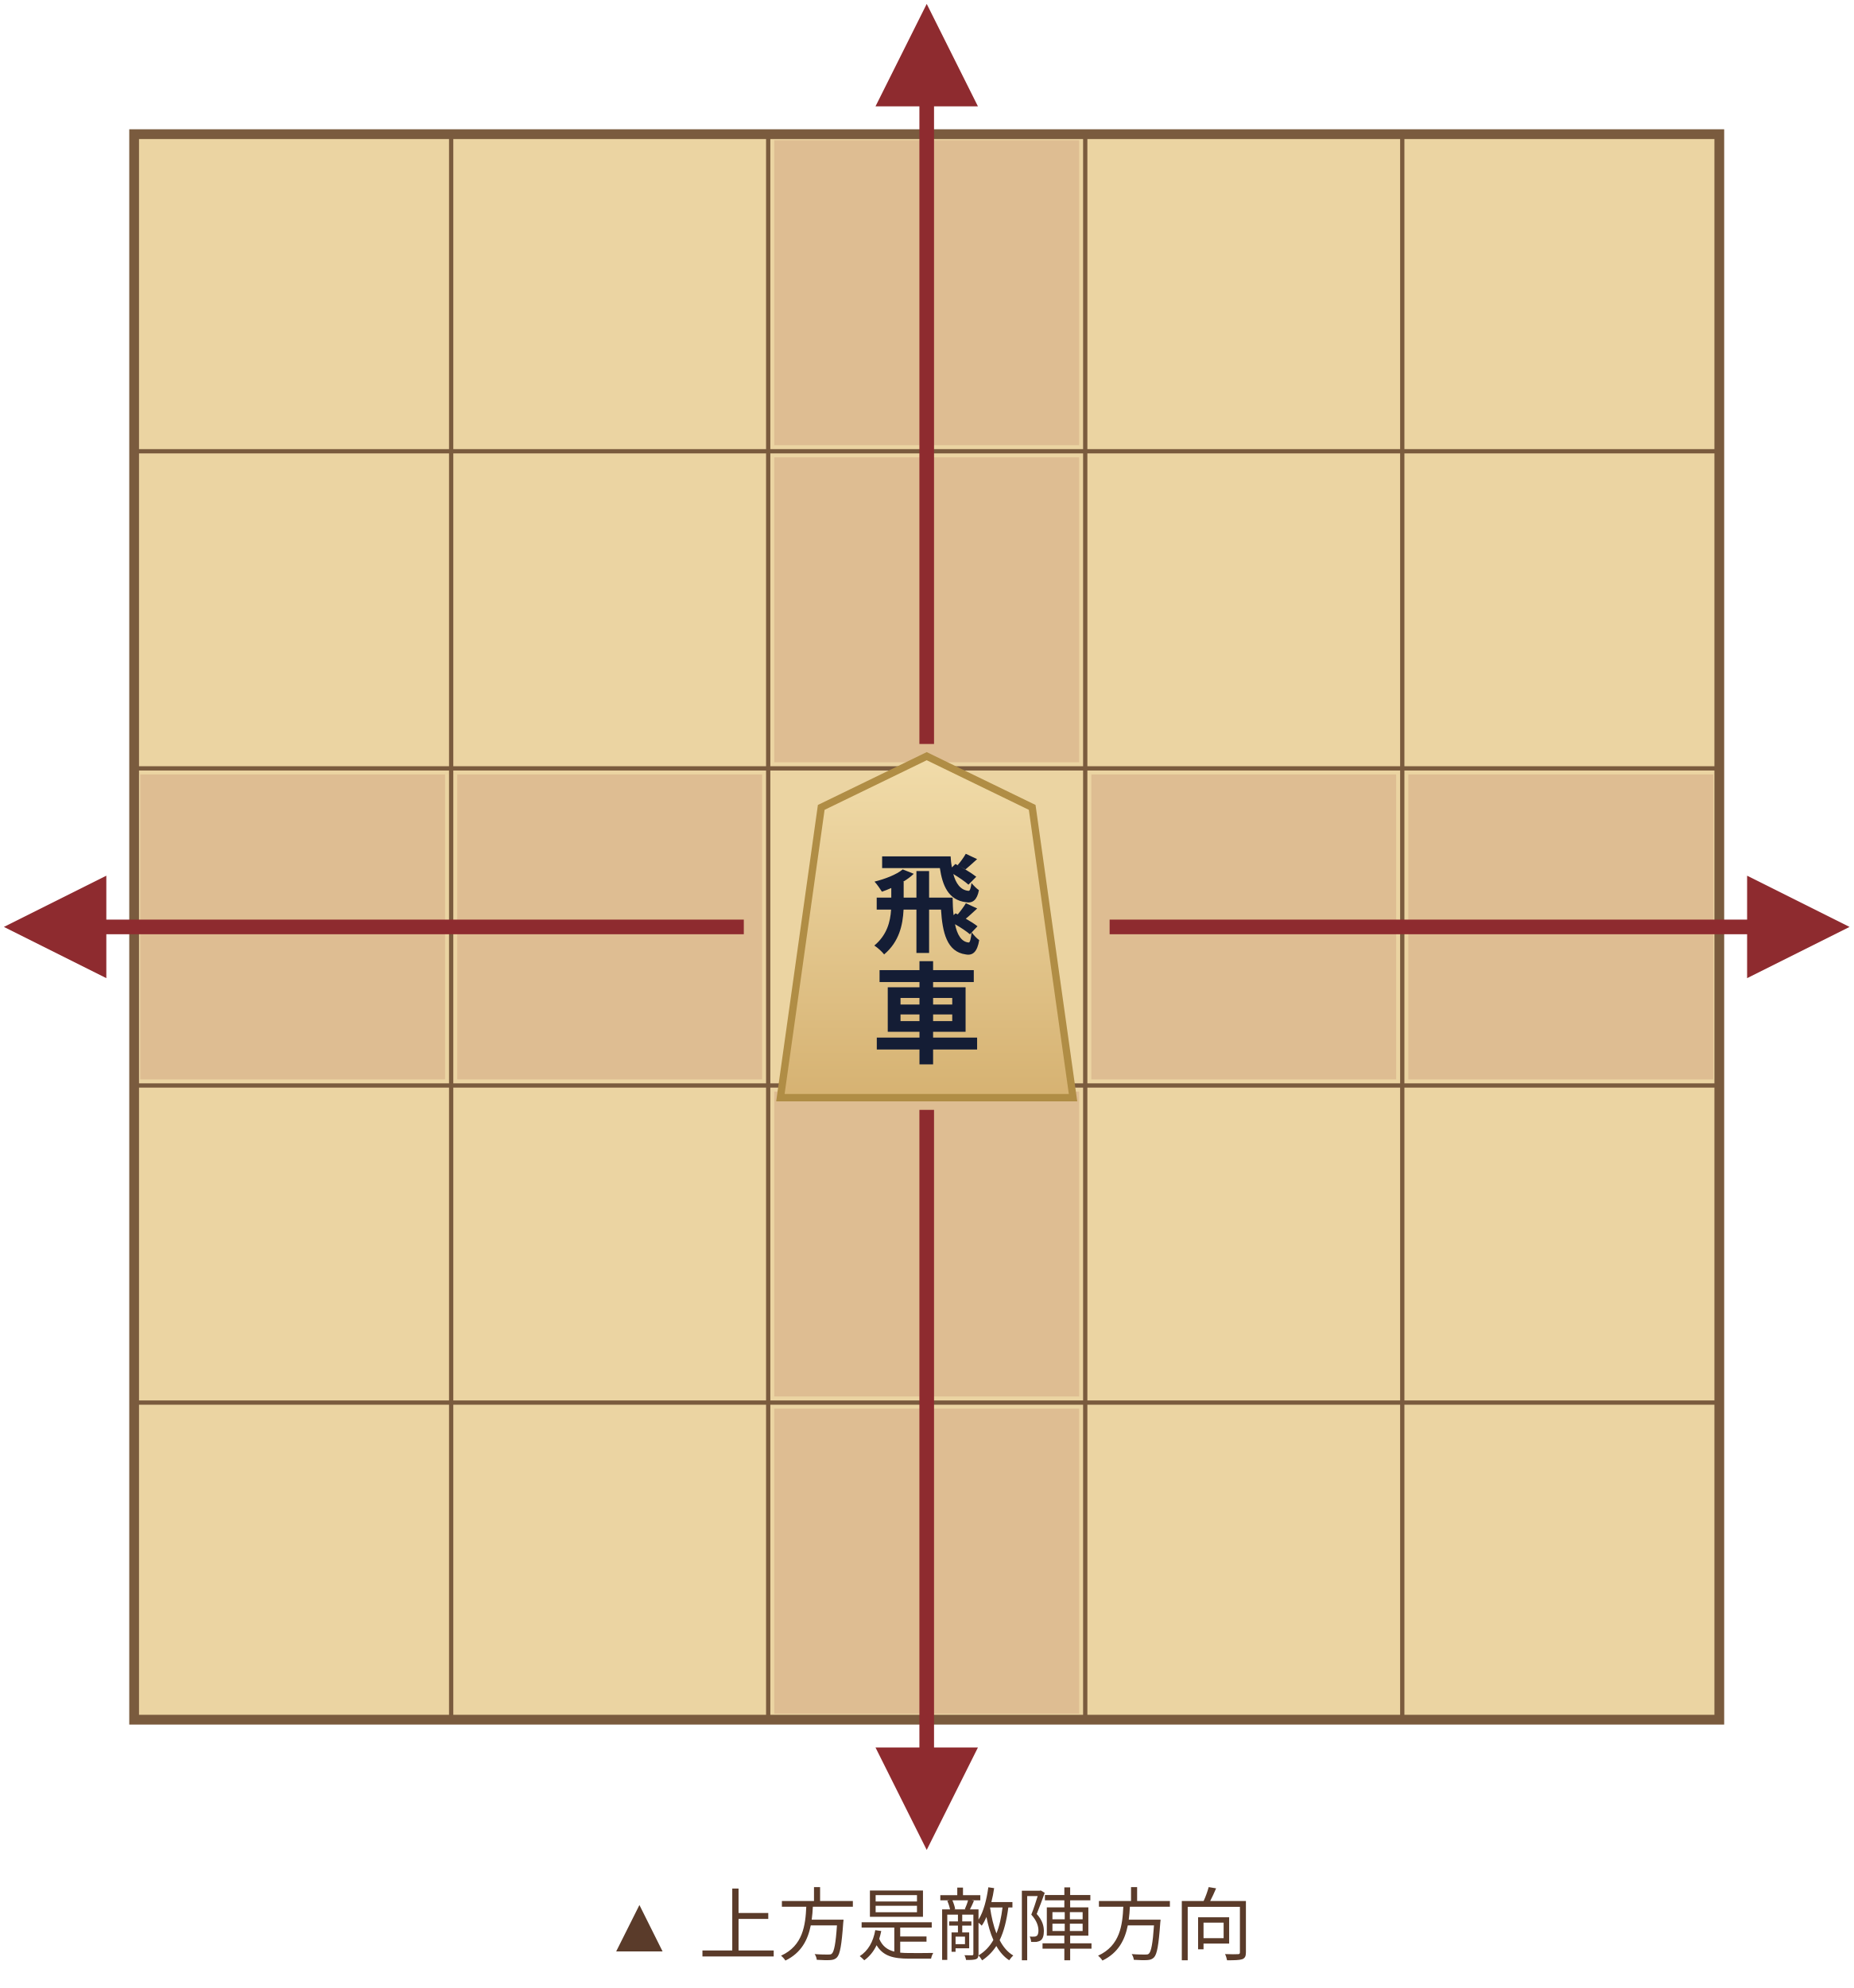
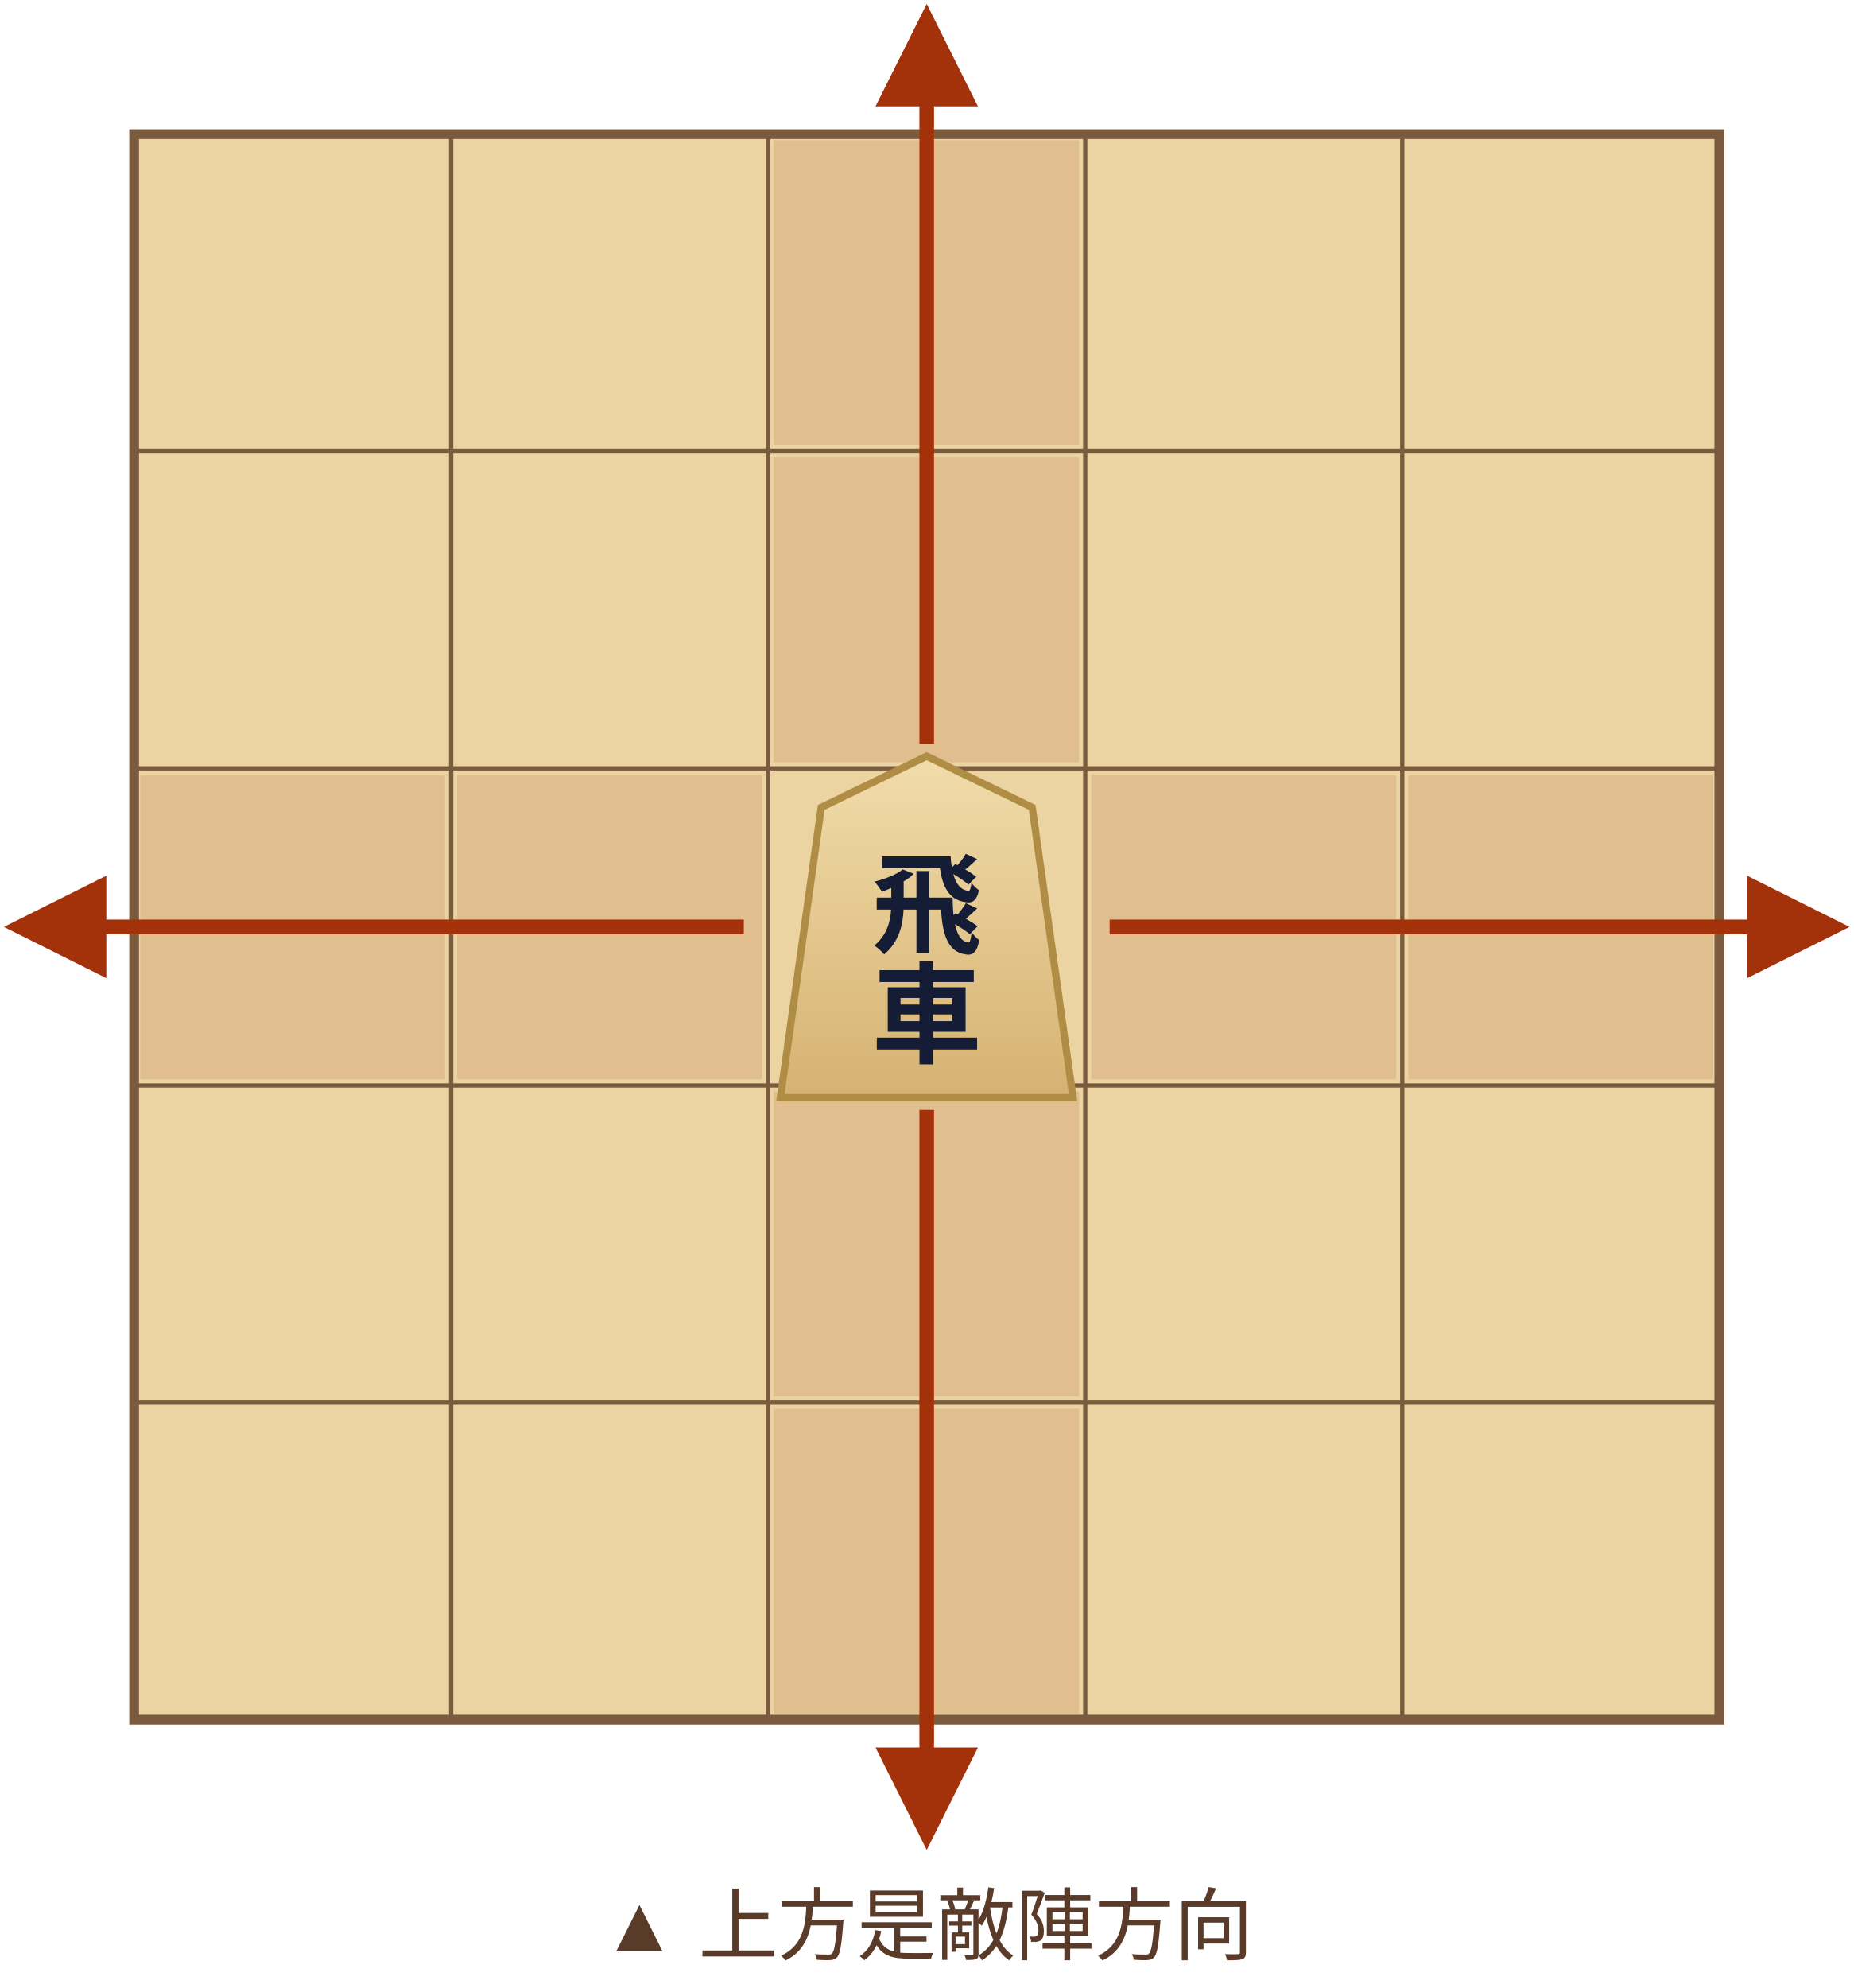
<svg xmlns="http://www.w3.org/2000/svg" class="dg" viewBox="0 0 304 326" width="304" height="326" role="img" aria-label="飛車的走法">
  <defs>
    <linearGradient id="wood-mv-rook" x1="0" y1="0" x2="0" y2="1">
      <stop offset="0" stop-color="#F1DCAA" />
      <stop offset="1" stop-color="#D6B272" />
    </linearGradient>
    <marker id="ar-mv-rook" viewBox="0 0 10 10" refX="8" refY="5" markerWidth="7" markerHeight="7" orient="auto-start-reverse">
-       <path d="M0,0 L10,5 L0,10 z" fill="#8E2B2F" />
+       <path d="M0,0 L10,5 L0,10 z" fill="#A3320B" />
    </marker>
  </defs>
  <rect x="22" y="22" width="260" height="260" fill="#EBD4A2" stroke="#7A5B3E" stroke-width="1.6" />
  <line x1="74" y1="22" x2="74" y2="282" stroke="#7A5B3E" stroke-width="0.7" />
  <line x1="22" y1="74" x2="282" y2="74" stroke="#7A5B3E" stroke-width="0.7" />
  <line x1="126" y1="22" x2="126" y2="282" stroke="#7A5B3E" stroke-width="0.7" />
  <line x1="22" y1="126" x2="282" y2="126" stroke="#7A5B3E" stroke-width="0.7" />
  <line x1="178" y1="22" x2="178" y2="282" stroke="#7A5B3E" stroke-width="0.7" />
  <line x1="22" y1="178" x2="282" y2="178" stroke="#7A5B3E" stroke-width="0.7" />
  <line x1="230" y1="22" x2="230" y2="282" stroke="#7A5B3E" stroke-width="0.7" />
  <line x1="22" y1="230" x2="282" y2="230" stroke="#7A5B3E" stroke-width="0.7" />
-   <rect x="127" y="75" width="50" height="50" fill="#8E2B2F" opacity="0.14" />
-   <rect x="127" y="23" width="50" height="50" fill="#8E2B2F" opacity="0.14" />
-   <line x1="152.0" y1="122.0" x2="152.0" y2="4.0" stroke="#8E2B2F" stroke-width="2.4" marker-end="url(#ar-mv-rook)" />
-   <rect x="127" y="179" width="50" height="50" fill="#8E2B2F" opacity="0.14" />
-   <rect x="127" y="231" width="50" height="50" fill="#8E2B2F" opacity="0.14" />
-   <line x1="152.0" y1="182.0" x2="152.0" y2="300.0" stroke="#8E2B2F" stroke-width="2.4" marker-end="url(#ar-mv-rook)" />
-   <rect x="75" y="127" width="50" height="50" fill="#8E2B2F" opacity="0.14" />
-   <rect x="23" y="127" width="50" height="50" fill="#8E2B2F" opacity="0.14" />
-   <line x1="122.0" y1="152.0" x2="4.0" y2="152.0" stroke="#8E2B2F" stroke-width="2.4" marker-end="url(#ar-mv-rook)" />
-   <rect x="179" y="127" width="50" height="50" fill="#8E2B2F" opacity="0.14" />
-   <rect x="231" y="127" width="50" height="50" fill="#8E2B2F" opacity="0.14" />
-   <line x1="182.0" y1="152.0" x2="300.0" y2="152.0" stroke="#8E2B2F" stroke-width="2.4" marker-end="url(#ar-mv-rook)" />
+   <rect x="127" y="75" width="50" height="50" fill="#A3320B" opacity="0.14" />
+   <rect x="127" y="23" width="50" height="50" fill="#A3320B" opacity="0.14" />
+   <line x1="152.0" y1="122.0" x2="152.0" y2="4.0" stroke="#A3320B" stroke-width="2.4" marker-end="url(#ar-mv-rook)" />
+   <rect x="127" y="179" width="50" height="50" fill="#A3320B" opacity="0.14" />
+   <rect x="127" y="231" width="50" height="50" fill="#A3320B" opacity="0.14" />
+   <line x1="152.0" y1="182.0" x2="152.0" y2="300.0" stroke="#A3320B" stroke-width="2.4" marker-end="url(#ar-mv-rook)" />
+   <rect x="75" y="127" width="50" height="50" fill="#A3320B" opacity="0.14" />
+   <rect x="23" y="127" width="50" height="50" fill="#A3320B" opacity="0.14" />
+   <line x1="122.0" y1="152.0" x2="4.0" y2="152.0" stroke="#A3320B" stroke-width="2.4" marker-end="url(#ar-mv-rook)" />
+   <rect x="179" y="127" width="50" height="50" fill="#A3320B" opacity="0.14" />
+   <rect x="231" y="127" width="50" height="50" fill="#A3320B" opacity="0.14" />
+   <line x1="182.0" y1="152.0" x2="300.0" y2="152.0" stroke="#A3320B" stroke-width="2.4" marker-end="url(#ar-mv-rook)" />
  <g transform="translate(152.0,152.0)">
    <polygon points="0.0,-28.0 17.3,-19.6 24.0,28.0 -24.0,28.0 -17.3,-19.6" fill="url(#wood-mv-rook)" stroke="#B08D45" stroke-width="1.2" />
    <text x="0" y="2.9" font-size="18.0" text-anchor="middle" fill="#141D35" font-weight="700">飛</text>
    <text x="0" y="20.9" font-size="18.0" text-anchor="middle" fill="#141D35" font-weight="700">車</text>
  </g>
  <text x="152.0" y="320" font-size="13" text-anchor="middle" fill="#5A3B2A">▲ 上方是敵陣方向</text>
</svg>
